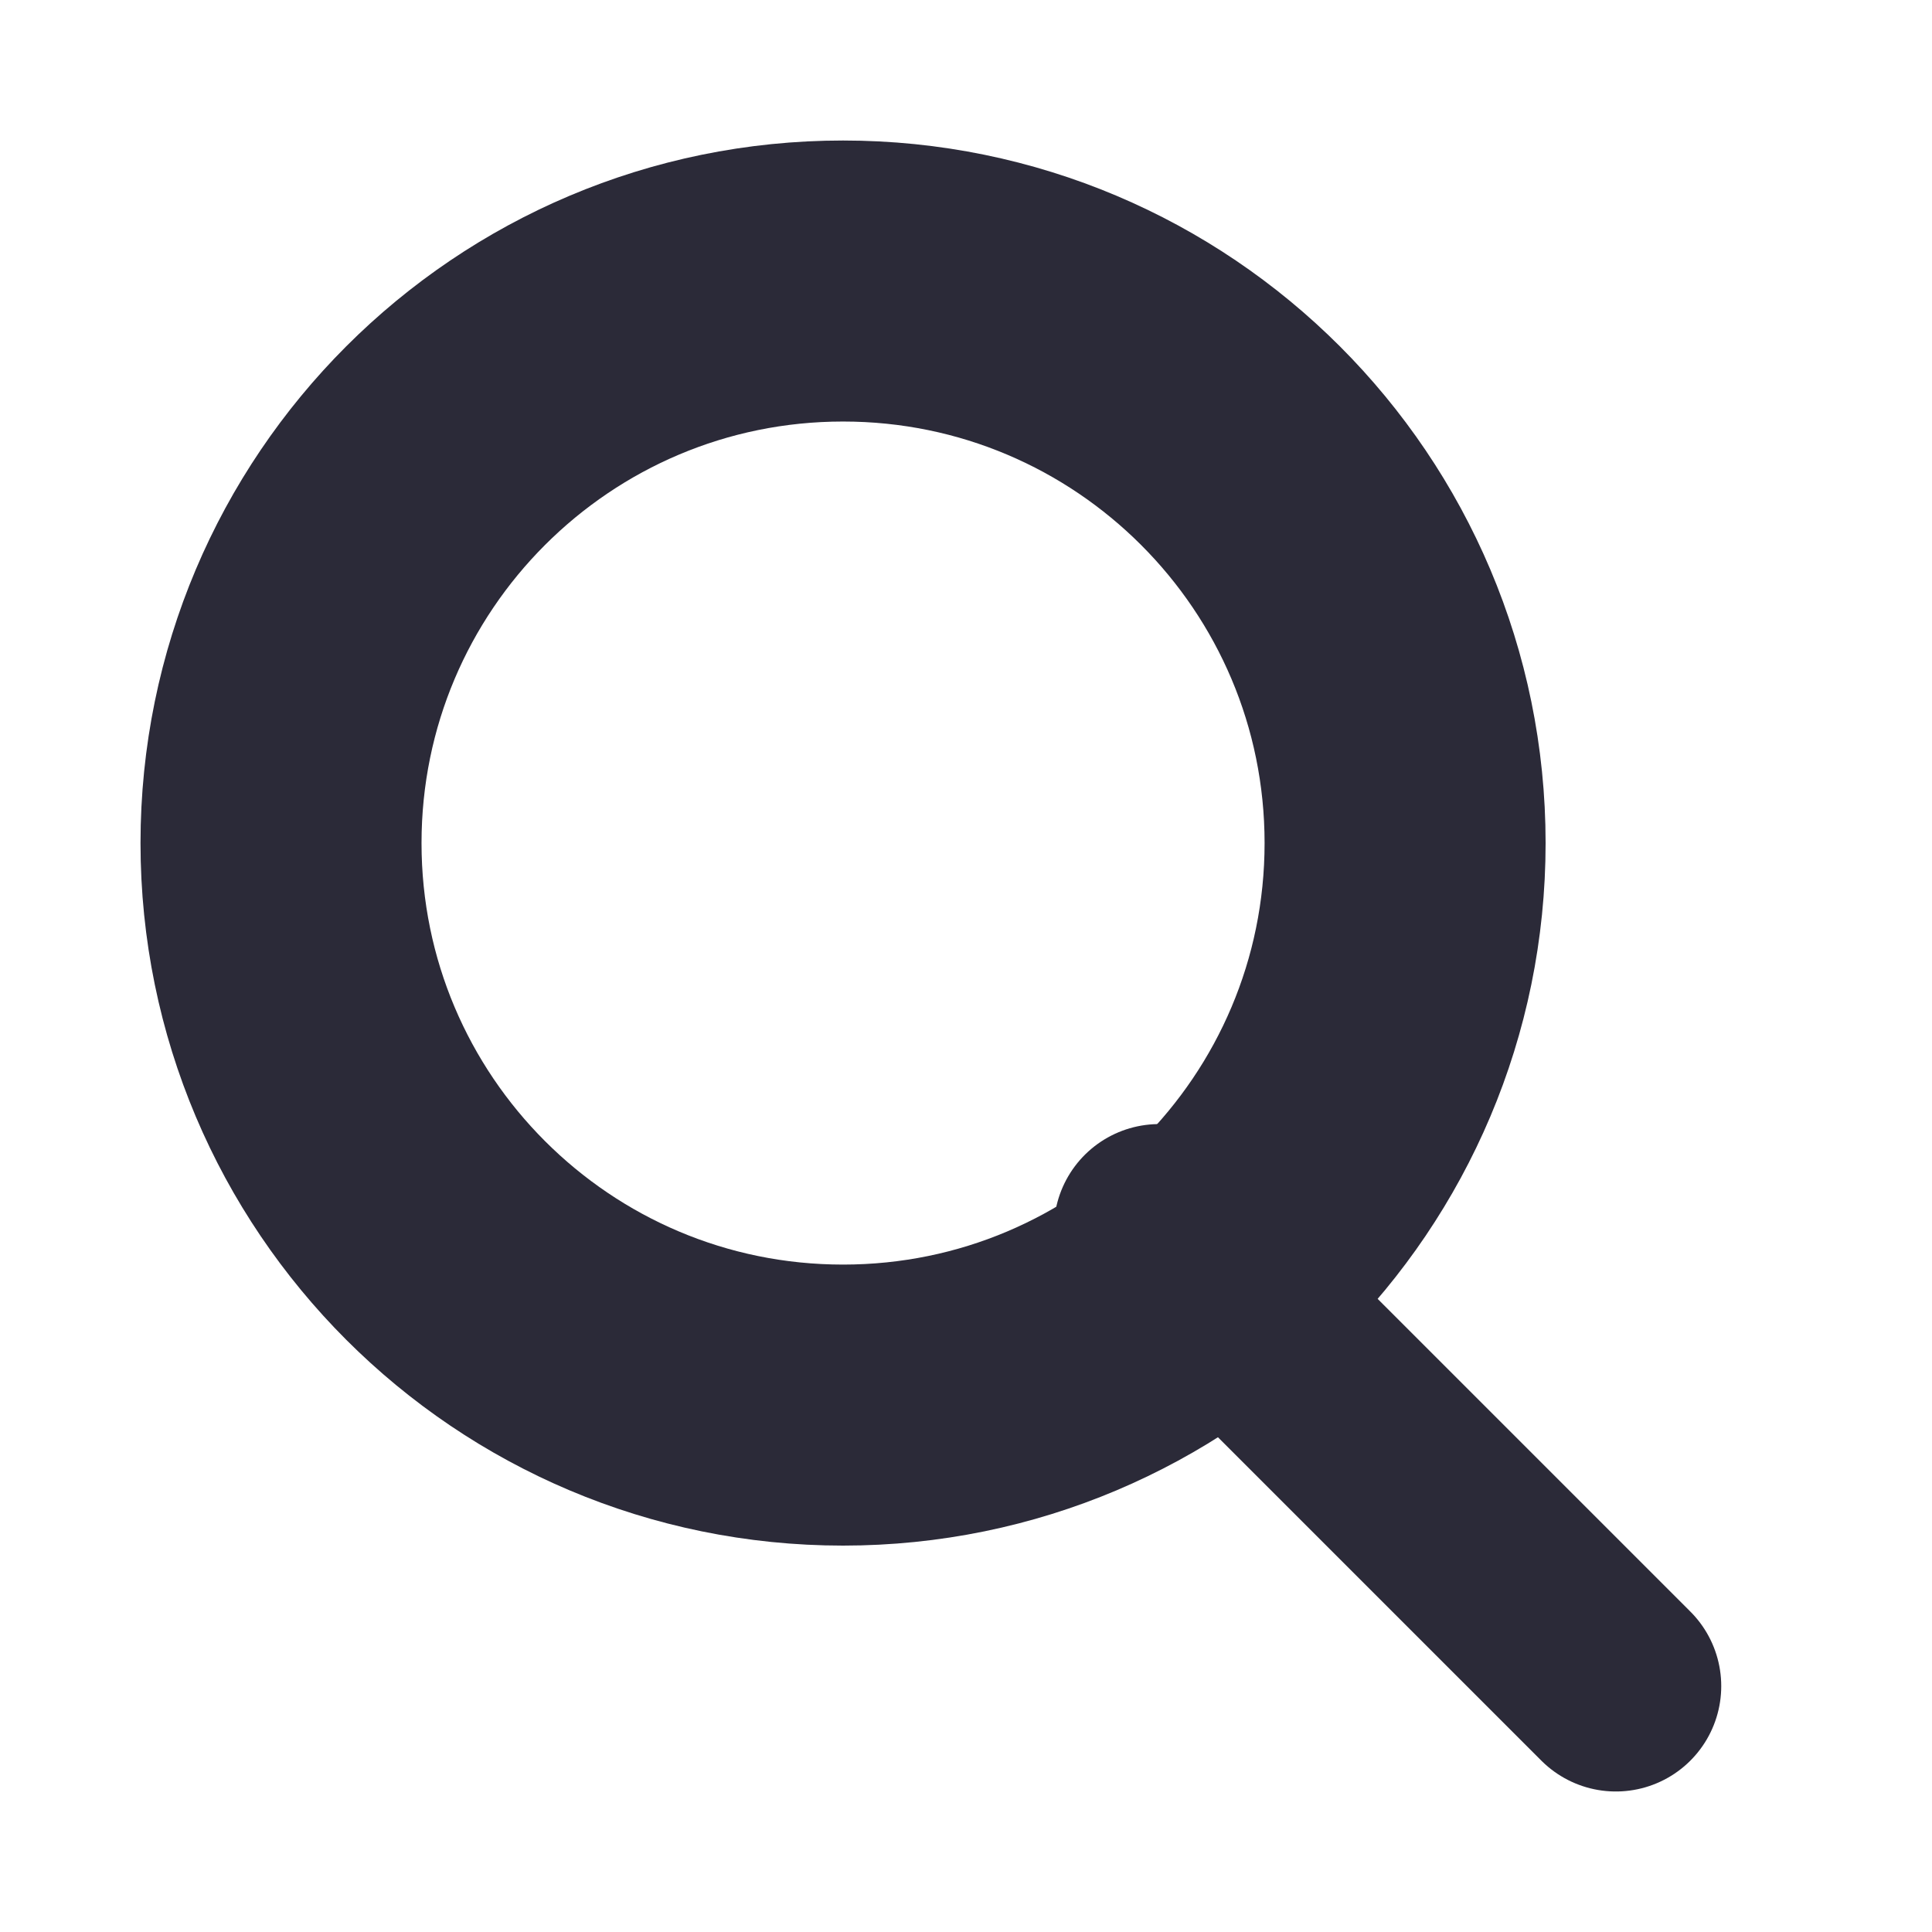
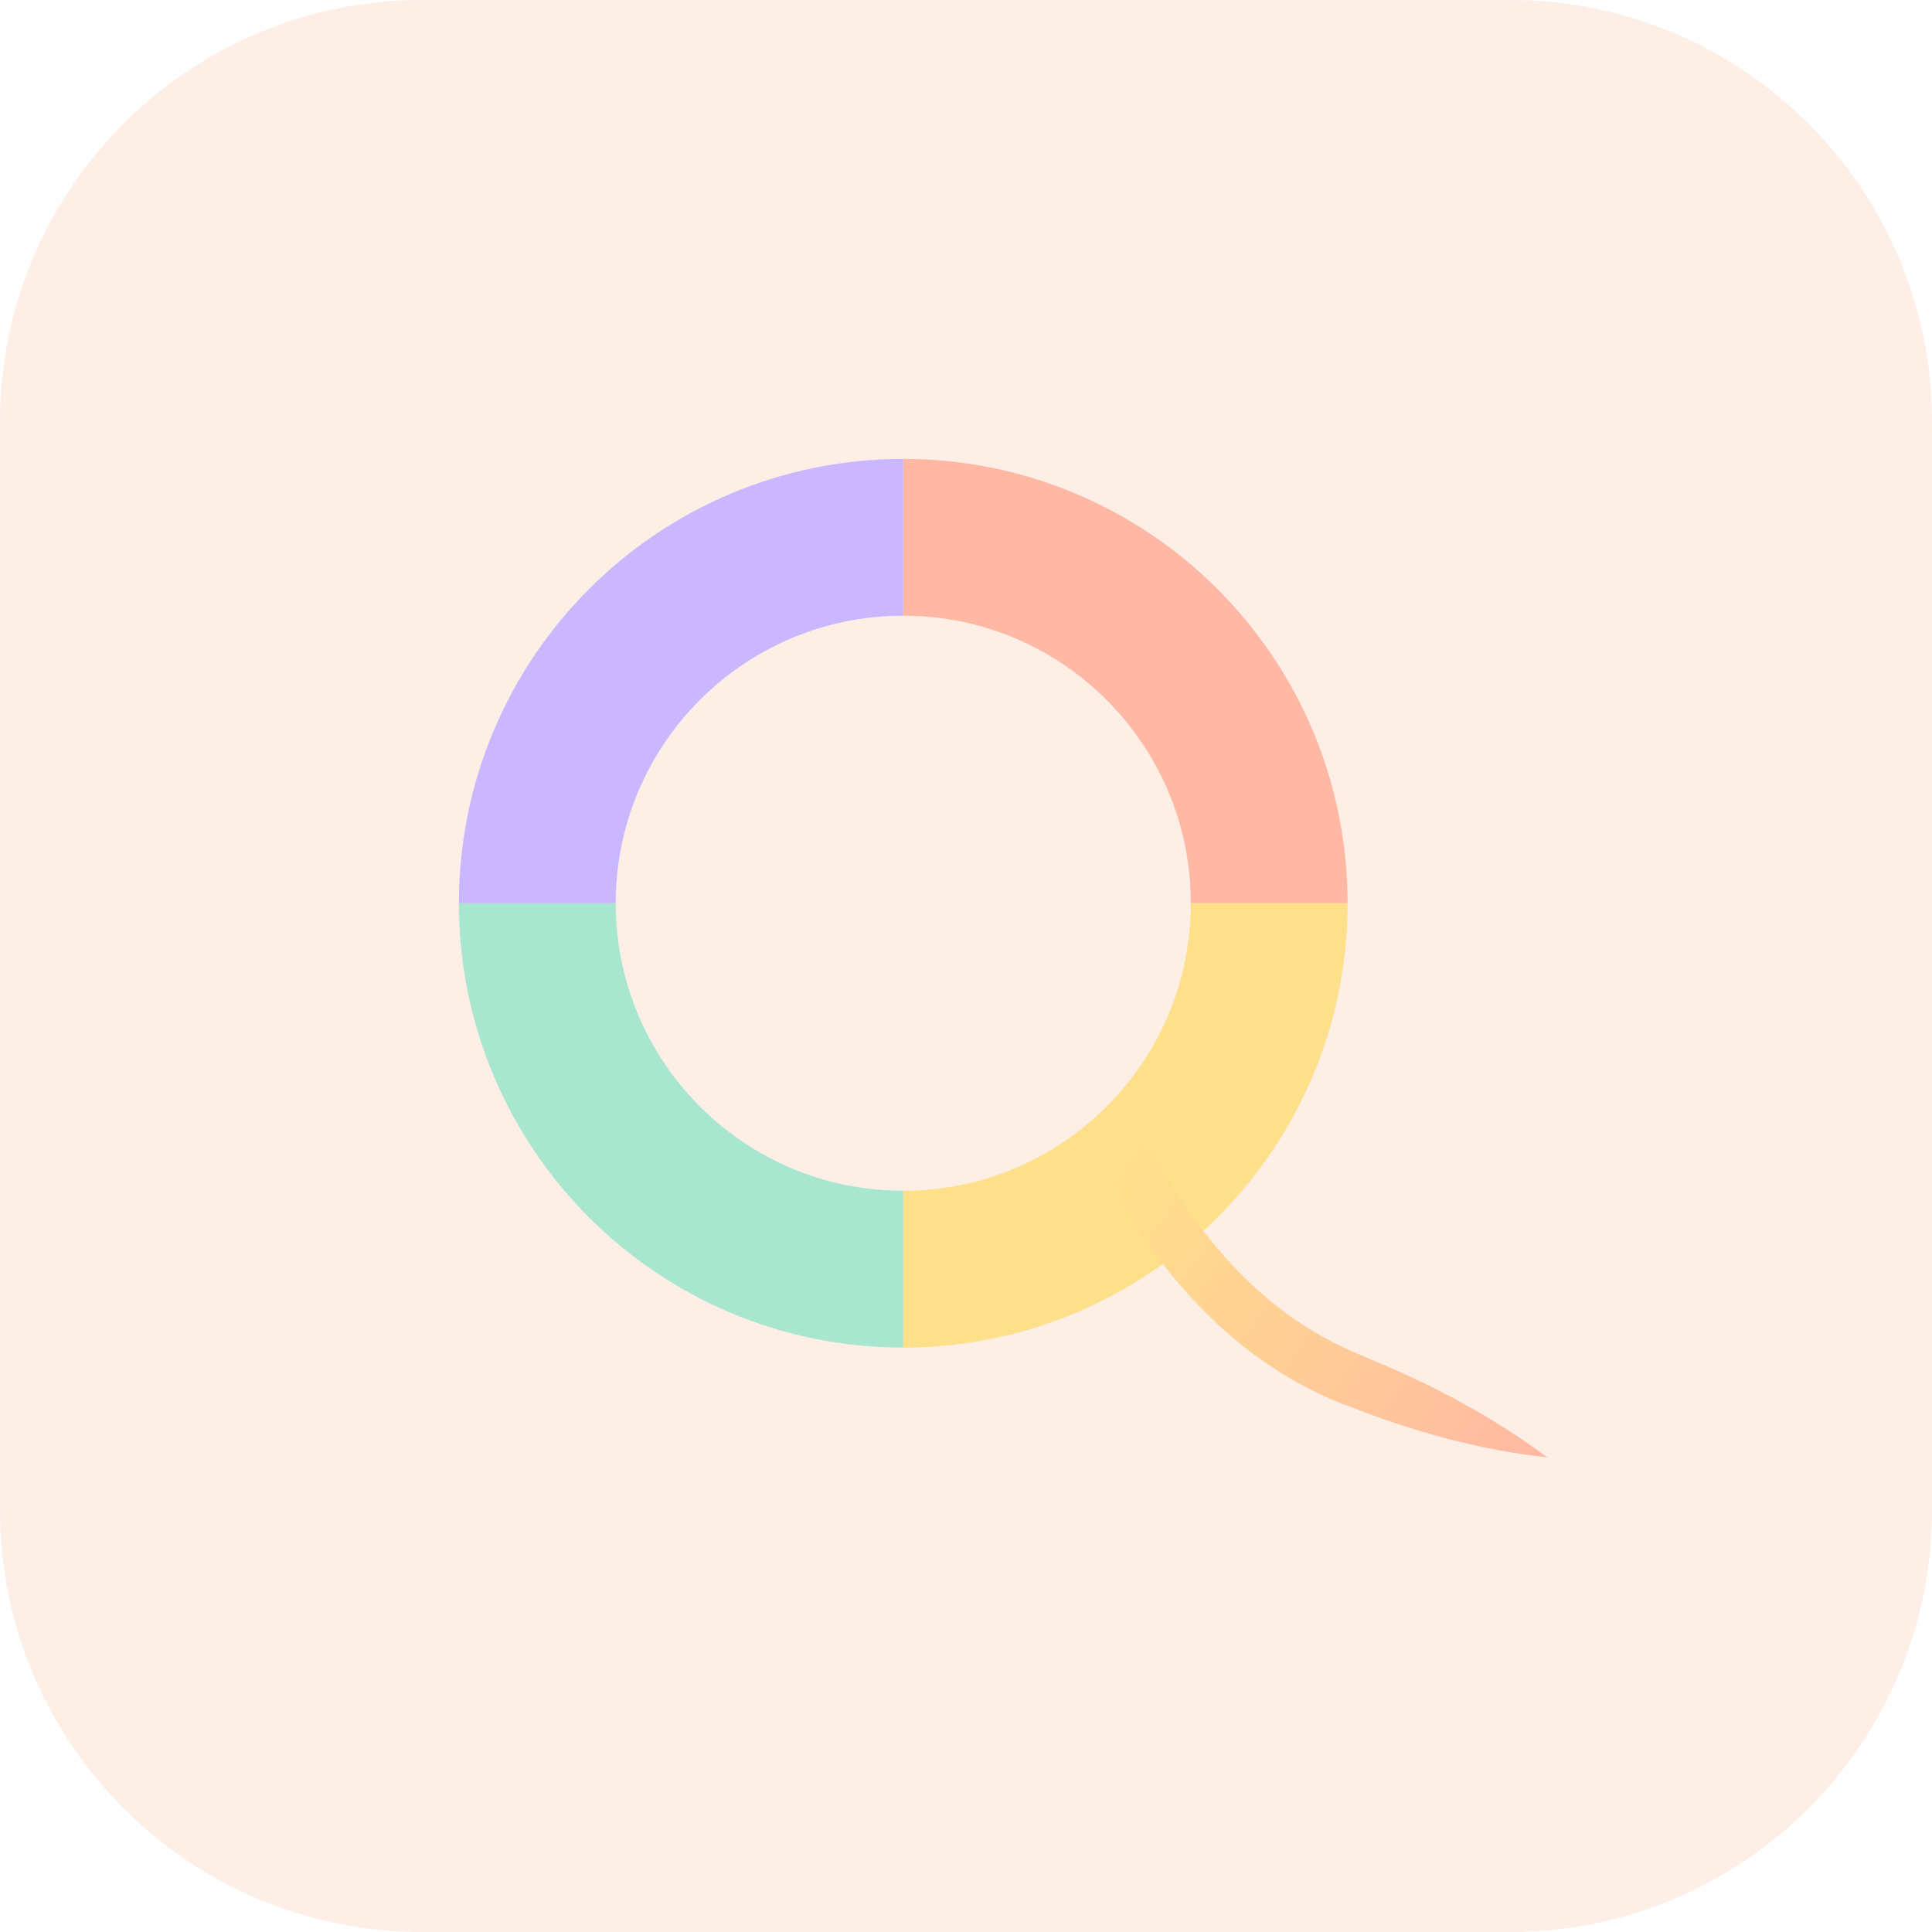
- <svg xmlns="http://www.w3.org/2000/svg" viewBox="0 0 110 110">
-   <circle cx="48" cy="48" r="32" fill="none" stroke="#2b2a38" stroke-width="16" />
-   <path d="M66 70 L 92 96" stroke="#2b2a38" stroke-width="12" stroke-linecap="round" />
+ <svg xmlns="http://www.w3.org/2000/svg" viewBox="25 25 206 206" role="img">
+   <rect x="25" y="25" width="206" height="206" rx="45" fill="#FDEEE6" />
+   <g transform="translate(63.34 52.19) scale(1.1148)">
+     <path d="M52.00 27.00A35 35 0 0 1 87.00 62.00" fill="none" stroke="#FFB8A3" stroke-width="15" />
+     <path d="M87.00 62.00A35 35 0 0 1 52.00 97.00" fill="none" stroke="#FFE08A" stroke-width="15" />
+     <path d="M52.00 97.00A35 35 0 0 1 17.00 62.00" fill="none" stroke="#A8E6CF" stroke-width="15" />
+     <path d="M17.00 62.00A35 35 0 0 1 52.00 27.00" fill="none" stroke="#C9B8FF" stroke-width="15" />
+     <defs>
+       <linearGradient id="fade" gradientUnits="userSpaceOnUse" x1="73" y1="86" x2="114" y2="115">
+         <stop offset="0" stop-color="#FFE08A" />
+         <stop offset="1" stop-color="#FFB8A3" />
+       </linearGradient>
+     </defs>
+     <path d="M73 86C79 97 86 104 95 107.6" fill="none" stroke="url(#fade)" stroke-width="5" stroke-linecap="round" />
+     <path d="M95.9 105.3Q106.1 109.4 113.6 115Q104.3 114 94.1 109.9Z" fill="url(#fade)" />
+   </g>
</svg>
